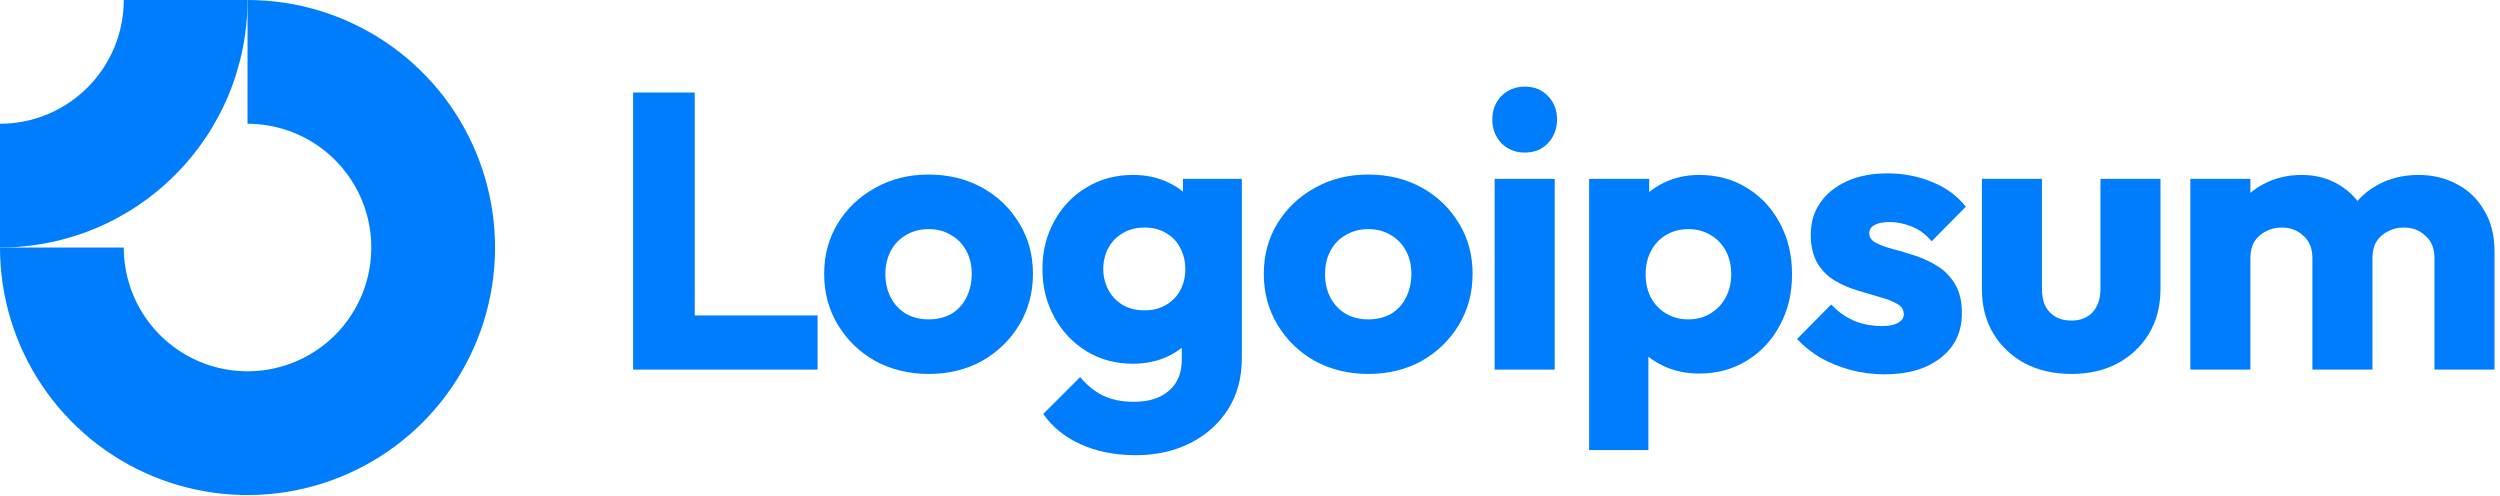
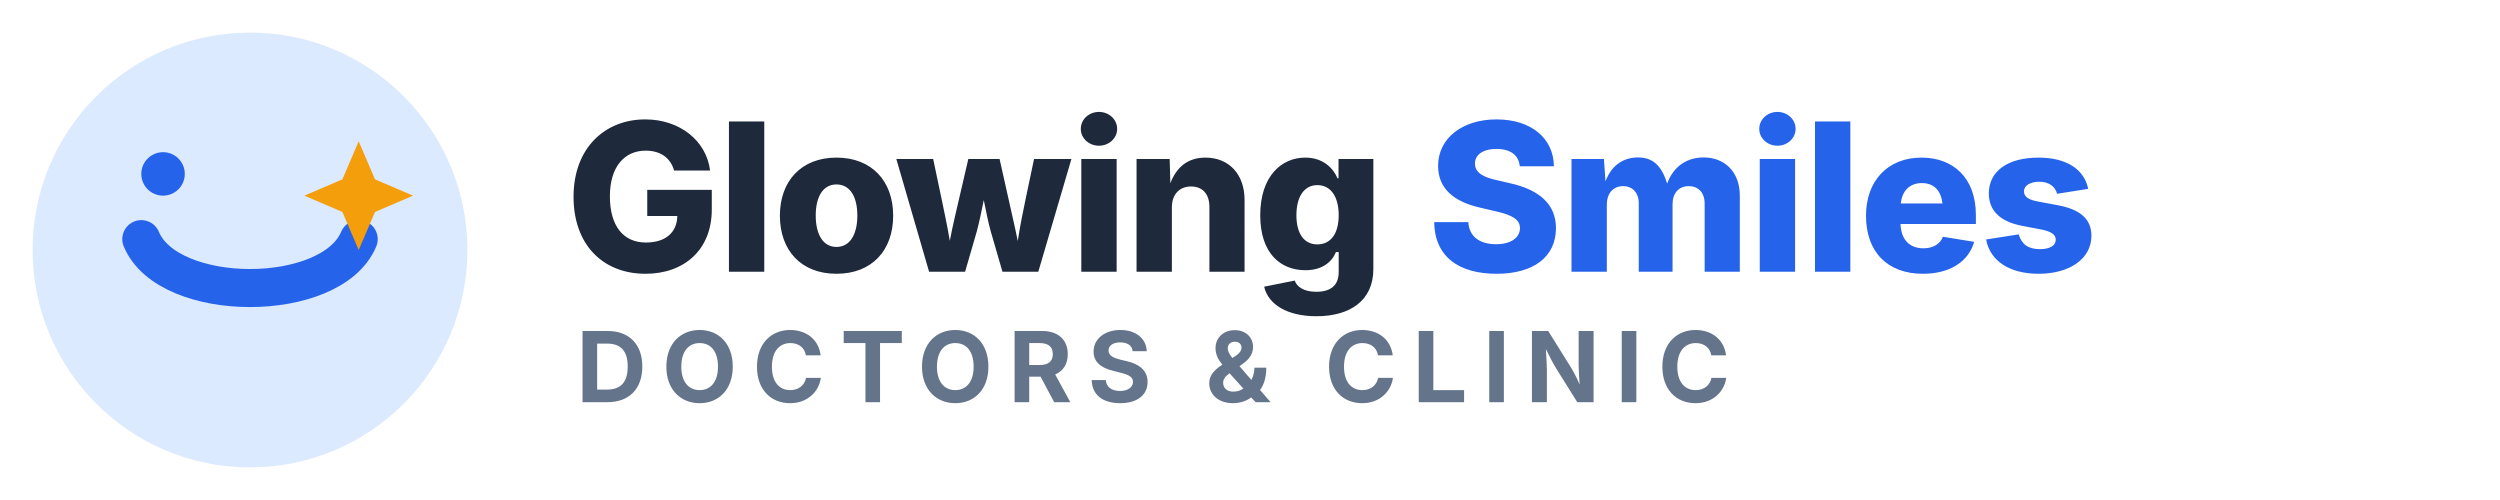
- <svg xmlns="http://www.w3.org/2000/svg" id="logo-87" width="202" height="40" viewBox="0 0 202 40" fill="none">
-   <path class="ccustom" fill-rule="evenodd" clip-rule="evenodd" d="M25.556 11.685C23.911 10.586 21.978 10 20 10V0C23.956 0 27.822 1.173 31.111 3.371C34.4 5.568 36.964 8.692 38.478 12.346C39.991 16.001 40.387 20.022 39.616 23.902C38.844 27.781 36.939 31.345 34.142 34.142C31.345 36.939 27.781 38.844 23.902 39.616C20.022 40.387 16.001 39.991 12.346 38.478C8.692 36.964 5.568 34.4 3.371 31.111C1.173 27.822 0 23.956 0 20H10C10 21.978 10.586 23.911 11.685 25.556C12.784 27.2 14.346 28.482 16.173 29.239C18 29.996 20.011 30.194 21.951 29.808C23.891 29.422 25.672 28.47 27.071 27.071C28.47 25.672 29.422 23.891 29.808 21.951C30.194 20.011 29.996 18 29.239 16.173C28.482 14.346 27.2 12.784 25.556 11.685Z" fill="#007DFC" />
-   <path class="ccustom" fill-rule="evenodd" clip-rule="evenodd" d="M10 1.47023e-06C10 1.313 9.741 2.614 9.239 3.827C8.736 5.04 8 6.142 7.071 7.071C6.142 8 5.04 8.736 3.827 9.239C2.614 9.741 1.313 10 6.15916e-06 10L5.72205e-06 20C2.626 20 5.227 19.483 7.654 18.478C10.08 17.473 12.285 15.999 14.142 14.142C15.999 12.285 17.473 10.08 18.478 7.654C19.483 5.227 20 2.626 20 -3.8147e-06L10 1.47023e-06Z" fill="#007DFC" />
-   <path class="ccustom" d="M125.619 14.453H120.767V29.865H125.619V14.453Z" fill="#007DFC" />
-   <path class="ccustom" d="M121.307 11.567C121.814 12.074 122.448 12.328 123.209 12.328C123.97 12.328 124.594 12.074 125.08 11.567C125.567 11.038 125.81 10.404 125.81 9.664C125.81 8.903 125.567 8.268 125.08 7.761C124.594 7.254 123.97 7 123.209 7C122.448 7 121.814 7.254 121.307 7.761C120.82 8.268 120.577 8.903 120.577 9.664C120.577 10.404 120.82 11.038 121.307 11.567Z" fill="#007DFC" />
-   <path class="ccustom" d="M51.156 29.865V7.476H56.135V25.488H66.061V29.865H51.156Z" fill="#007DFC" />
-   <path class="ccustom" fill-rule="evenodd" clip-rule="evenodd" d="M75.027 30.214C73.442 30.214 72.004 29.865 70.715 29.167C69.446 28.448 68.442 27.476 67.702 26.25C66.962 25.023 66.592 23.649 66.592 22.127C66.592 20.605 66.962 19.241 67.702 18.036C68.442 16.831 69.446 15.88 70.715 15.182C71.983 14.463 73.421 14.104 75.027 14.104C76.634 14.104 78.072 14.453 79.34 15.15C80.609 15.848 81.613 16.81 82.353 18.036C83.093 19.241 83.463 20.605 83.463 22.127C83.463 23.649 83.093 25.023 82.353 26.25C81.613 27.476 80.609 28.448 79.34 29.167C78.072 29.865 76.634 30.214 75.027 30.214ZM75.027 25.806C75.725 25.806 76.338 25.658 76.867 25.362C77.395 25.044 77.797 24.611 78.072 24.061C78.368 23.491 78.516 22.846 78.516 22.127C78.516 21.408 78.368 20.784 78.072 20.256C77.776 19.706 77.364 19.283 76.835 18.987C76.328 18.67 75.725 18.512 75.027 18.512C74.351 18.512 73.748 18.67 73.22 18.987C72.691 19.283 72.279 19.706 71.983 20.256C71.687 20.806 71.539 21.44 71.539 22.159C71.539 22.856 71.687 23.491 71.983 24.061C72.279 24.611 72.691 25.044 73.22 25.362C73.748 25.658 74.351 25.806 75.027 25.806Z" fill="#007DFC" />
-   <path class="ccustom" fill-rule="evenodd" clip-rule="evenodd" d="M87.306 35.89C88.595 36.482 90.086 36.778 91.777 36.778C93.426 36.778 94.896 36.45 96.185 35.795C97.475 35.14 98.49 34.231 99.23 33.068C99.969 31.905 100.34 30.531 100.34 28.945V14.453H95.583V15.488C95.229 15.19 94.827 14.94 94.378 14.738C93.553 14.336 92.612 14.135 91.555 14.135C90.139 14.135 88.881 14.474 87.781 15.15C86.682 15.806 85.815 16.715 85.181 17.877C84.547 19.019 84.23 20.309 84.23 21.746C84.23 23.163 84.547 24.453 85.181 25.615C85.815 26.778 86.682 27.698 87.781 28.374C88.881 29.051 90.139 29.389 91.555 29.389C92.591 29.389 93.532 29.188 94.378 28.787C94.787 28.592 95.157 28.363 95.487 28.099V29.072C95.487 30.15 95.139 30.985 94.441 31.577C93.764 32.169 92.824 32.465 91.619 32.465C90.646 32.465 89.811 32.296 89.113 31.958C88.437 31.62 87.824 31.123 87.274 30.467L84.293 33.448C85.033 34.505 86.037 35.319 87.306 35.89ZM94.219 24.632C93.733 24.928 93.151 25.076 92.475 25.076C91.798 25.076 91.206 24.928 90.699 24.632C90.213 24.336 89.832 23.934 89.557 23.427C89.282 22.899 89.145 22.338 89.145 21.746C89.145 21.112 89.282 20.541 89.557 20.034C89.832 19.526 90.223 19.125 90.731 18.829C91.238 18.533 91.819 18.385 92.475 18.385C93.151 18.385 93.733 18.533 94.219 18.829C94.726 19.125 95.107 19.526 95.361 20.034C95.635 20.541 95.773 21.112 95.773 21.746C95.773 22.381 95.635 22.951 95.361 23.459C95.107 23.945 94.726 24.336 94.219 24.632Z" fill="#007DFC" />
-   <path class="ccustom" fill-rule="evenodd" clip-rule="evenodd" d="M110.551 30.214C108.965 30.214 107.527 29.865 106.238 29.167C104.969 28.448 103.965 27.476 103.225 26.25C102.485 25.023 102.115 23.649 102.115 22.127C102.115 20.605 102.485 19.241 103.225 18.036C103.965 16.831 104.969 15.88 106.238 15.182C107.506 14.463 108.944 14.104 110.551 14.104C112.157 14.104 113.595 14.453 114.863 15.15C116.132 15.848 117.136 16.81 117.876 18.036C118.616 19.241 118.986 20.605 118.986 22.127C118.986 23.649 118.616 25.023 117.876 26.25C117.136 27.476 116.132 28.448 114.863 29.167C113.595 29.865 112.157 30.214 110.551 30.214ZM110.551 25.806C111.248 25.806 111.861 25.658 112.39 25.362C112.918 25.044 113.32 24.611 113.595 24.061C113.891 23.491 114.039 22.846 114.039 22.127C114.039 21.408 113.891 20.784 113.595 20.256C113.299 19.706 112.887 19.283 112.358 18.987C111.851 18.67 111.248 18.512 110.551 18.512C109.874 18.512 109.271 18.67 108.743 18.987C108.214 19.283 107.802 19.706 107.506 20.256C107.21 20.806 107.062 21.44 107.062 22.159C107.062 22.856 107.21 23.491 107.506 24.061C107.802 24.611 108.214 25.044 108.743 25.362C109.271 25.658 109.874 25.806 110.551 25.806Z" fill="#007DFC" />
-   <path class="ccustom" fill-rule="evenodd" clip-rule="evenodd" d="M137.281 30.182C136.246 30.182 135.294 29.981 134.427 29.579C133.971 29.368 133.559 29.116 133.191 28.822V36.366H128.402V14.453H133.254V15.516C133.606 15.228 133.997 14.979 134.427 14.77C135.294 14.347 136.246 14.135 137.281 14.135C138.74 14.135 140.03 14.484 141.15 15.182C142.292 15.88 143.18 16.831 143.814 18.036C144.47 19.241 144.797 20.615 144.797 22.159C144.797 23.702 144.47 25.076 143.814 26.281C143.18 27.486 142.292 28.438 141.15 29.135C140.03 29.833 138.74 30.182 137.281 30.182ZM136.394 25.806C137.091 25.806 137.694 25.647 138.201 25.33C138.73 25.013 139.142 24.579 139.438 24.03C139.734 23.48 139.882 22.856 139.882 22.159C139.882 21.44 139.734 20.806 139.438 20.256C139.142 19.706 138.73 19.283 138.201 18.987C137.694 18.67 137.102 18.512 136.425 18.512C135.749 18.512 135.146 18.67 134.618 18.987C134.11 19.283 133.709 19.706 133.413 20.256C133.117 20.806 132.969 21.44 132.969 22.159C132.969 22.856 133.106 23.48 133.381 24.03C133.677 24.579 134.089 25.013 134.618 25.33C135.146 25.647 135.738 25.806 136.394 25.806Z" fill="#007DFC" />
-   <path class="ccustom" d="M149.546 29.896C150.434 30.129 151.332 30.245 152.241 30.245C154.165 30.245 155.687 29.801 156.808 28.913C157.949 28.026 158.52 26.831 158.52 25.33C158.52 24.357 158.341 23.575 157.981 22.983C157.622 22.37 157.157 21.884 156.586 21.524C156.015 21.165 155.412 20.88 154.778 20.668C154.144 20.457 153.541 20.277 152.971 20.129C152.4 19.981 151.935 19.812 151.575 19.622C151.216 19.431 151.036 19.178 151.036 18.86C151.036 18.564 151.174 18.343 151.448 18.195C151.723 18.025 152.135 17.941 152.685 17.941C153.256 17.941 153.837 18.057 154.429 18.29C155.042 18.522 155.592 18.924 156.078 19.495L158.837 16.704C158.14 15.816 157.231 15.15 156.11 14.706C155.011 14.241 153.806 14.008 152.495 14.008C151.248 14.008 150.159 14.22 149.229 14.643C148.298 15.066 147.579 15.647 147.072 16.387C146.565 17.106 146.311 17.962 146.311 18.956C146.311 19.886 146.491 20.658 146.85 21.271C147.209 21.863 147.675 22.328 148.245 22.666C148.816 23.004 149.419 23.269 150.053 23.459C150.687 23.649 151.29 23.829 151.861 23.998C152.431 24.146 152.897 24.326 153.256 24.537C153.637 24.727 153.827 25.013 153.827 25.393C153.827 25.689 153.668 25.922 153.351 26.091C153.055 26.26 152.622 26.345 152.051 26.345C151.226 26.345 150.465 26.197 149.768 25.901C149.07 25.584 148.467 25.15 147.96 24.601L145.201 27.391C145.73 27.962 146.364 28.47 147.104 28.913C147.865 29.336 148.679 29.664 149.546 29.896Z" fill="#007DFC" />
-   <path class="ccustom" d="M167.368 30.214C165.952 30.214 164.694 29.928 163.595 29.357C162.516 28.765 161.671 27.962 161.058 26.947C160.444 25.911 160.138 24.727 160.138 23.395V14.453H164.99V23.332C164.99 23.86 165.074 24.315 165.244 24.696C165.434 25.076 165.709 25.372 166.068 25.584C166.428 25.795 166.861 25.901 167.368 25.901C168.087 25.901 168.658 25.679 169.081 25.235C169.504 24.77 169.715 24.135 169.715 23.332V14.453H174.567V23.364C174.567 24.717 174.261 25.911 173.647 26.947C173.034 27.962 172.189 28.765 171.11 29.357C170.032 29.928 168.785 30.214 167.368 30.214Z" fill="#007DFC" />
-   <path class="ccustom" d="M181.831 14.453H176.979V29.865H181.831V20.858C181.831 20.33 181.937 19.886 182.148 19.526C182.381 19.167 182.688 18.892 183.068 18.702C183.449 18.491 183.882 18.385 184.368 18.385C185.066 18.385 185.647 18.607 186.112 19.051C186.599 19.474 186.842 20.076 186.842 20.858V29.865H191.694V20.858C191.694 20.33 191.8 19.886 192.011 19.526C192.244 19.167 192.55 18.892 192.931 18.702C193.311 18.491 193.745 18.385 194.231 18.385C194.929 18.385 195.51 18.607 195.975 19.051C196.461 19.474 196.704 20.076 196.704 20.858V29.865H201.557V20.319C201.557 19.03 201.282 17.93 200.732 17.021C200.203 16.091 199.474 15.383 198.544 14.896C197.635 14.389 196.588 14.135 195.404 14.135C194.199 14.135 193.11 14.4 192.138 14.928C191.506 15.265 190.954 15.7 190.481 16.232C190.04 15.675 189.504 15.219 188.871 14.865C188.026 14.379 187.064 14.135 185.986 14.135C184.844 14.135 183.819 14.379 182.91 14.865C182.514 15.067 182.155 15.309 181.831 15.592V14.453Z" fill="#007DFC" />
+ <svg xmlns="http://www.w3.org/2000/svg" width="230" height="46" viewBox="0 0 230 46" fill="none">
+   <g>
+     <circle cx="23" cy="23" r="20" fill="#DBEAFE" />
+     <path d="M13 22C15.5 28 30.5 28 33 22" stroke="#2563EB" stroke-width="3.5" stroke-linecap="round" />
+     <path d="M33 13L34.5 16.5L38 18L34.5 19.5L33 23L31.5 19.5L28 18L31.5 16.5L33 13Z" fill="#F59E0B" />
+     <circle cx="15" cy="16" r="2" fill="#2563EB" />
+   </g>
+   <text x="52" y="25" font-family="system-ui, -apple-system, sans-serif" font-size="19" font-weight="800" fill="#1E293B" letter-spacing="-0.3">
+     Glowing <tspan fill="#2563EB">Smiles</tspan>
+   </text>
+   <text x="53" y="37" font-family="system-ui, -apple-system, sans-serif" font-size="9" font-weight="700" fill="#64748B" letter-spacing="1.4">
+     DOCTORS &amp; CLINIC
+   </text>
</svg>
